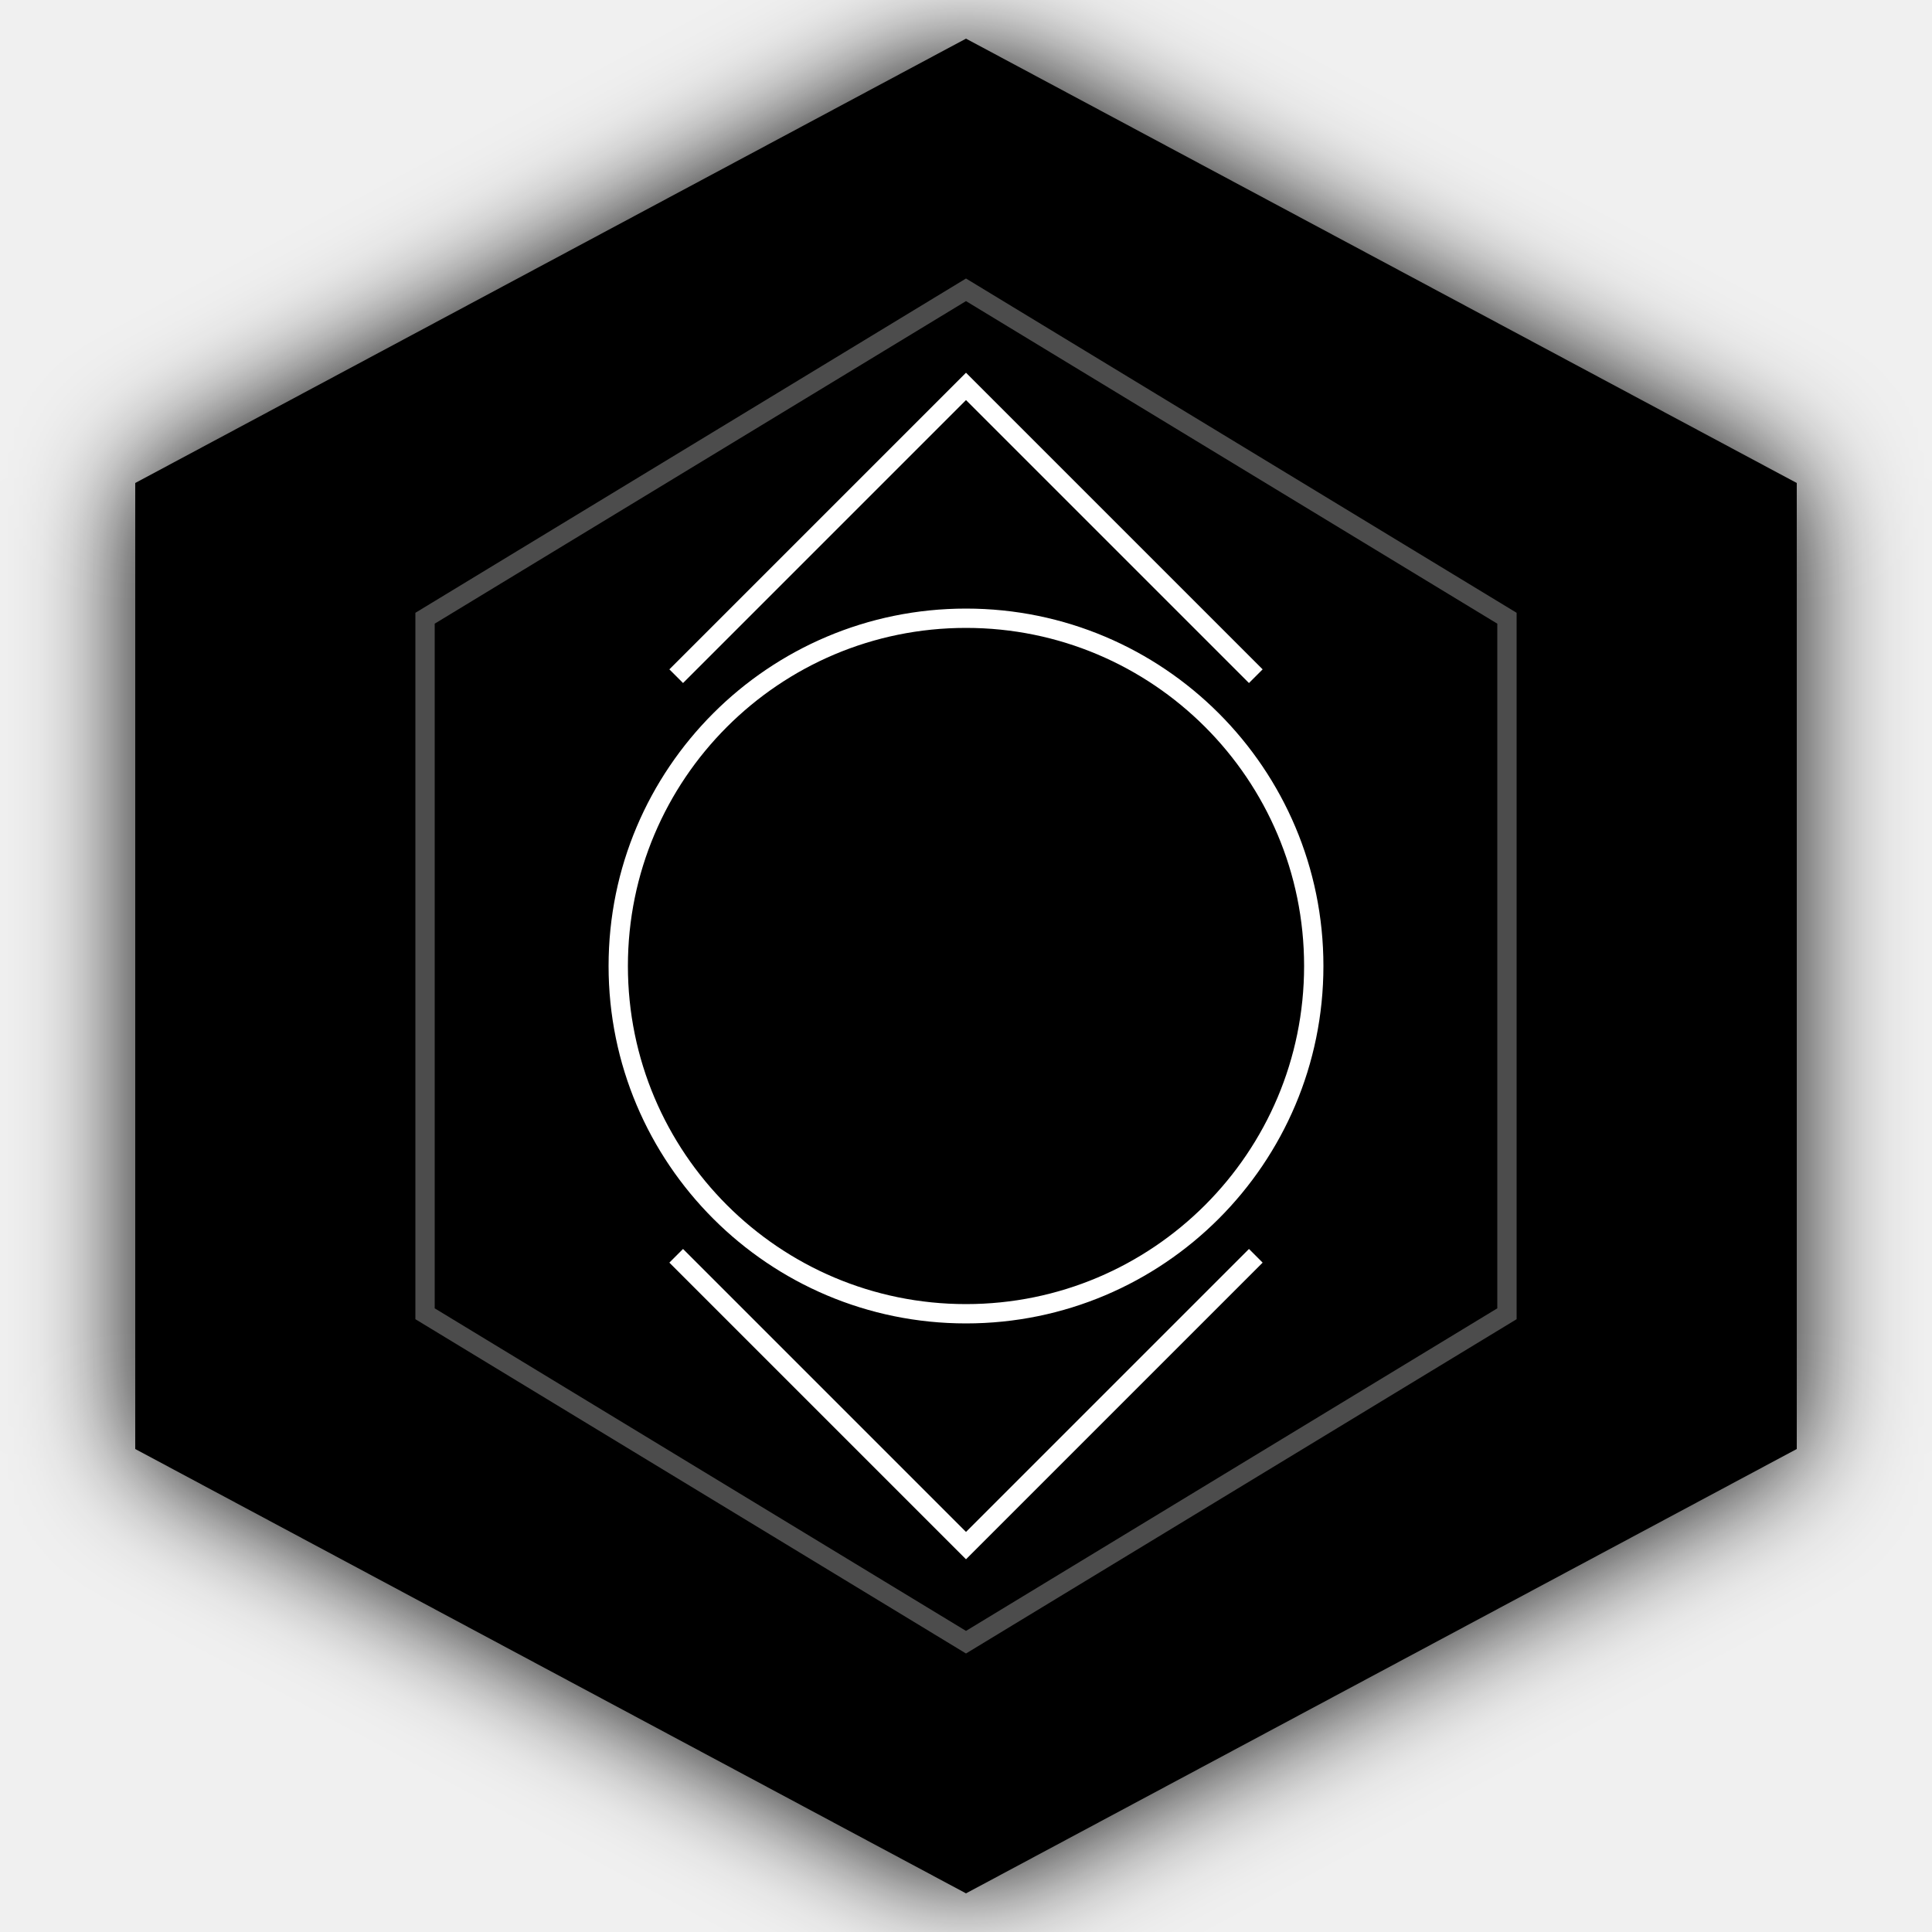
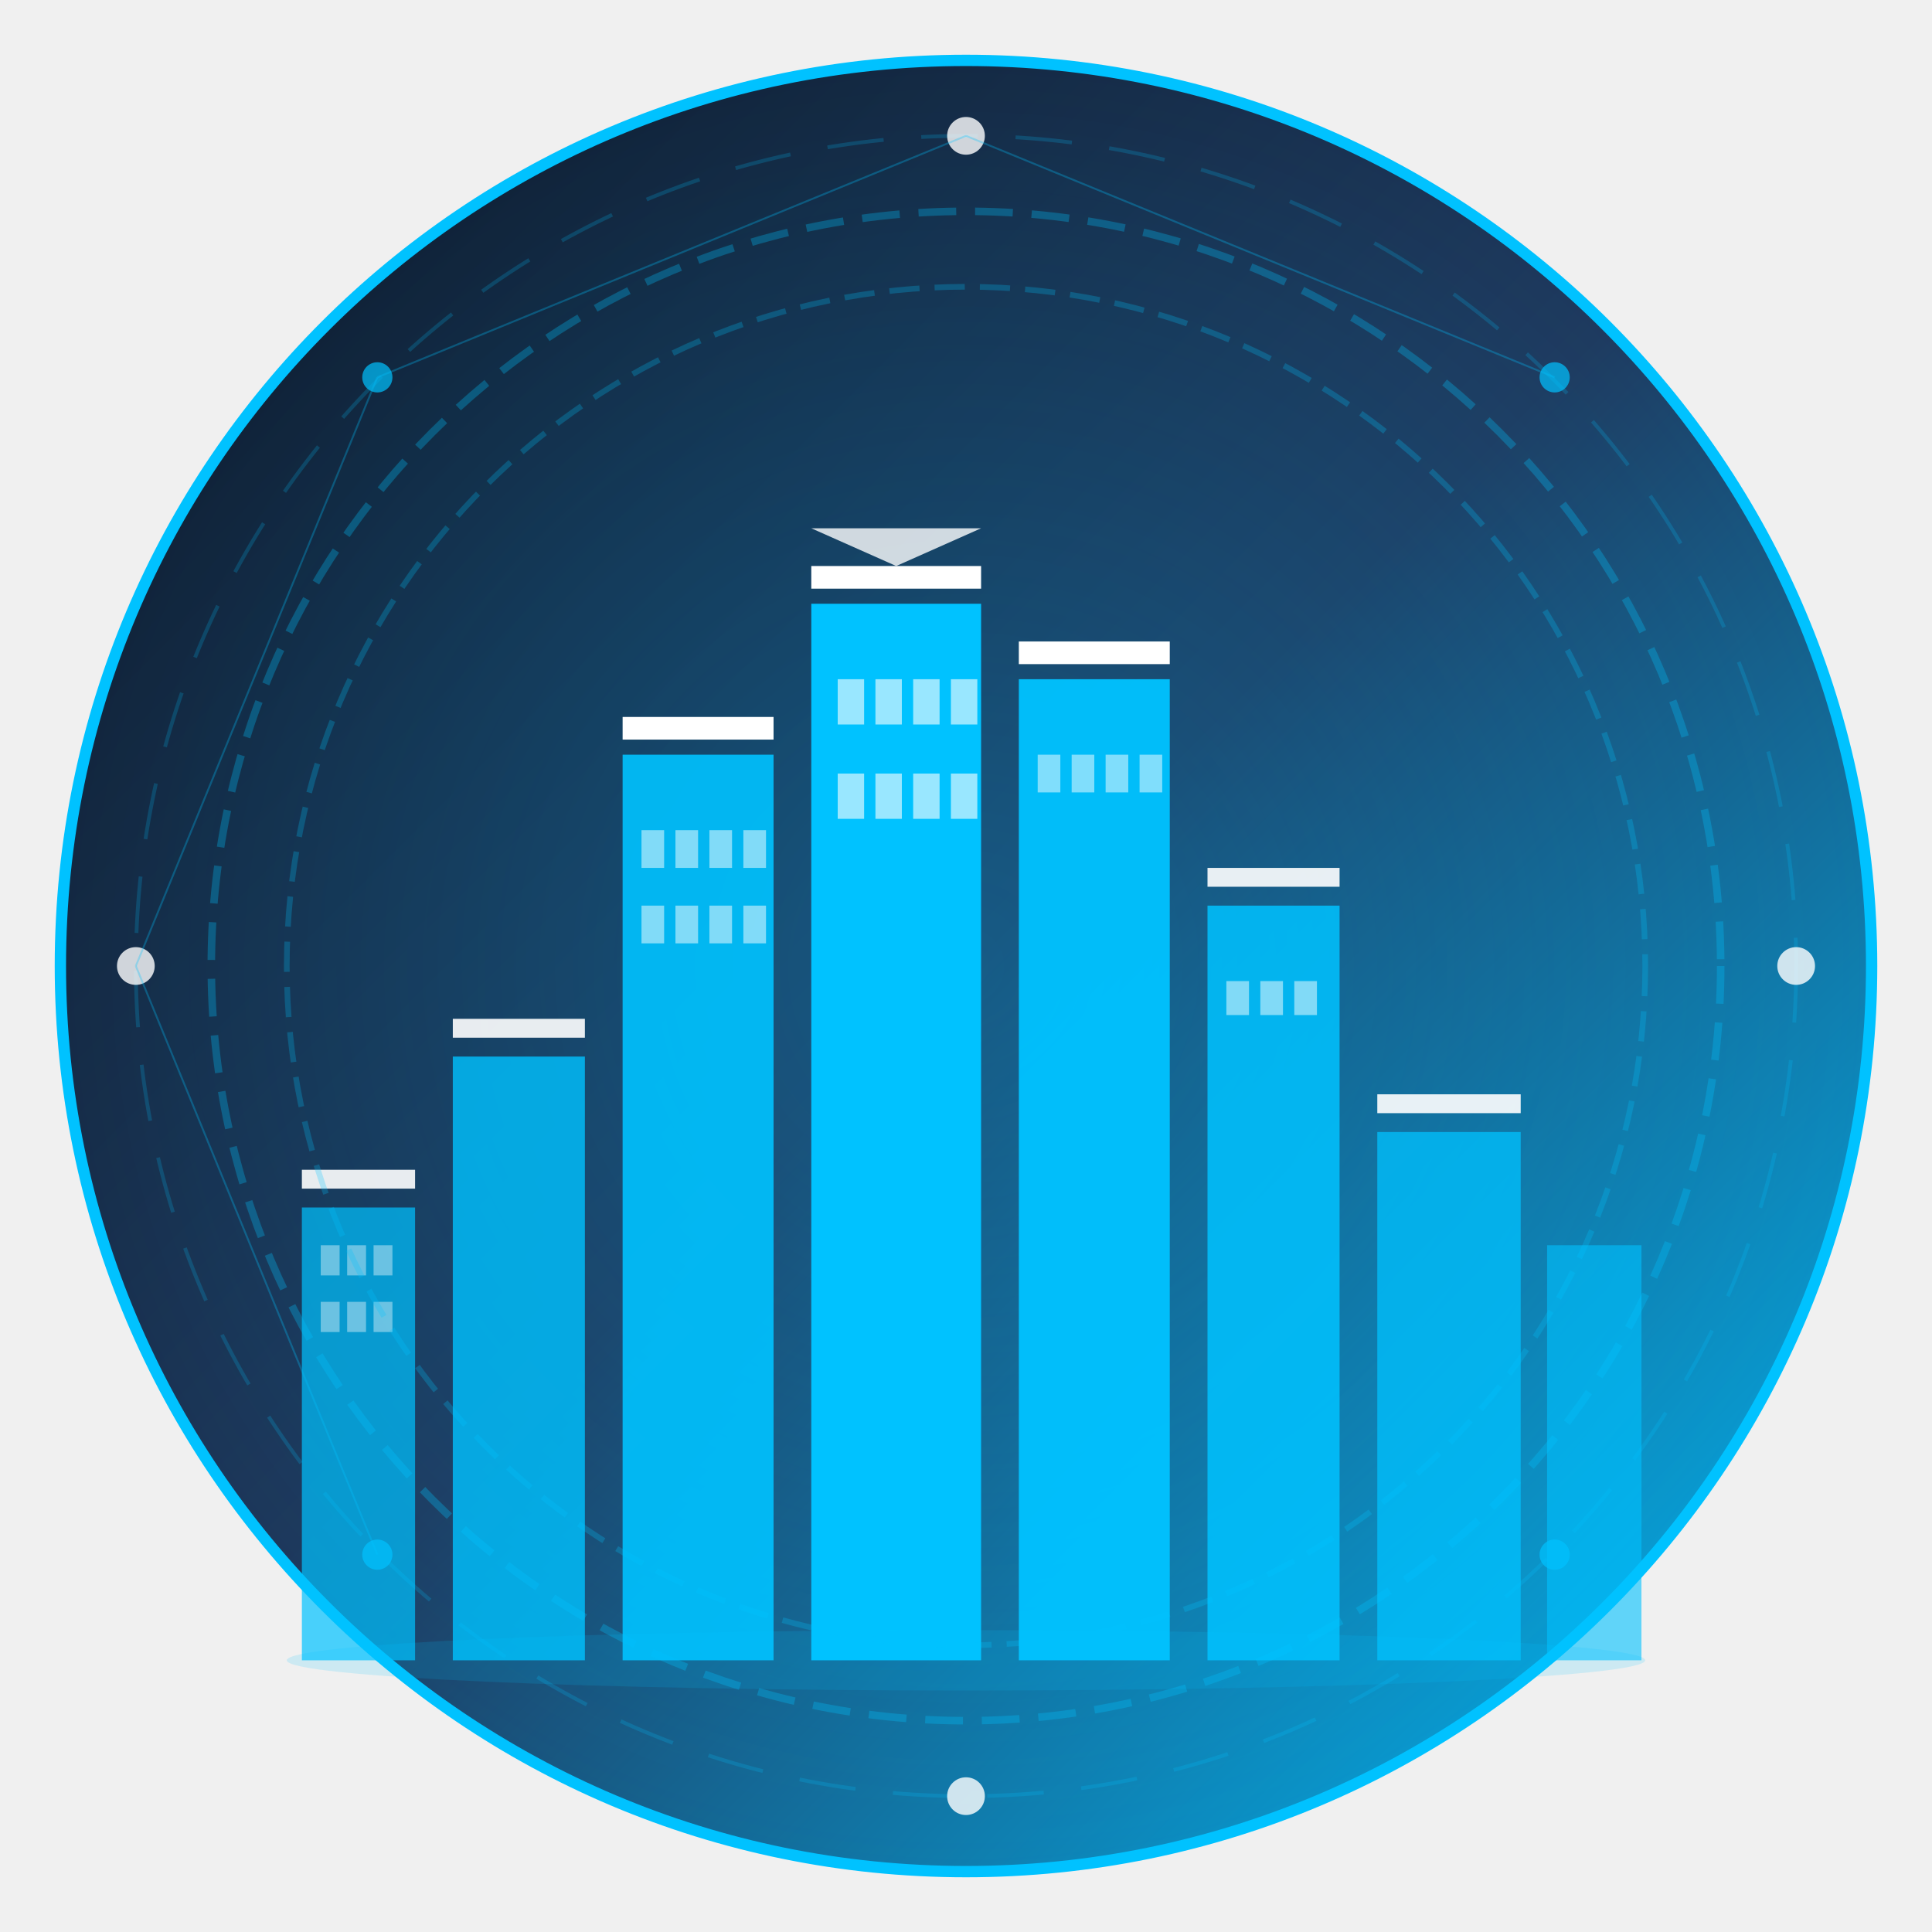
- <svg xmlns="http://www.w3.org/2000/svg" viewBox="0 0 100 100">
+ <svg xmlns="http://www.w3.org/2000/svg" width="512" height="512" viewBox="0 0 512 512">
  <defs>
-     <linearGradient id="brand-gradient" x1="0%" y1="0%" x2="100%" y2="100%">
-       <stop offset="0%" stopColor="#002D72" />
-       <stop offset="50%" stopColor="#0052CC" />
-       <stop offset="100%" stopColor="#00C2FF" />
+     <linearGradient id="cityGradient" x1="0%" y1="0%" x2="100%" y2="100%">
+       <stop offset="0%" style="stop-color:#0a1929;stop-opacity:1" />
+       <stop offset="50%" style="stop-color:#1e3a5f;stop-opacity:1" />
+       <stop offset="100%" style="stop-color:#00c2ff;stop-opacity:1" />
    </linearGradient>
-     <filter id="glow">
-       <feGaussianBlur stdDeviation="3" result="coloredBlur" />
-       <feMerge>
-         <feMergeNode in="coloredBlur" />
-         <feMergeNode in="SourceGraphic" />
-       </feMerge>
-     </filter>
+     <linearGradient id="glowGradient" x1="0%" y1="0%" x2="0%" y2="100%">
+       <stop offset="0%" style="stop-color:#00c2ff;stop-opacity:0.8" />
+       <stop offset="100%" style="stop-color:#0052cc;stop-opacity:0.3" />
+     </linearGradient>
+     <radialGradient id="centerGlow">
+       <stop offset="0%" style="stop-color:#00c2ff;stop-opacity:0.6" />
+       <stop offset="100%" style="stop-color:#00c2ff;stop-opacity:0" />
+     </radialGradient>
  </defs>
-   <polygon points="50,2 93,25 93,75 50,98 7,75 7,25" fill="url(#brand-gradient)" stroke="none" filter="url(#glow)" />
-   <polygon points="50,15 78,32 78,68 50,85 22,68 22,32" fill="none" stroke="rgba(255,255,255,0.3)" strokeWidth="2" />
-   <circle cx="50" cy="50" r="18" fill="none" stroke="white" strokeWidth="4" />
-   <path d="M35 35 L50 20 L65 35" stroke="white" strokeWidth="3" fill="none" strokeLinecap="round" strokeLinejoin="round" />
-   <path d="M35 65 L50 80 L65 65" stroke="white" strokeWidth="3" fill="none" strokeLinecap="round" strokeLinejoin="round" />
+   <circle cx="256" cy="256" r="240" fill="url(#cityGradient)" stroke="#00c2ff" stroke-width="3" />
+   <circle cx="256" cy="256" r="240" fill="url(#centerGlow)" opacity="0.4" />
+   <rect x="80" y="320" width="30" height="120" fill="#00c2ff" opacity="0.7" />
+   <rect x="80" y="310" width="30" height="5" fill="#ffffff" opacity="0.9" />
+   <rect x="120" y="280" width="35" height="160" fill="#00c2ff" opacity="0.8" />
+   <rect x="120" y="270" width="35" height="5" fill="#ffffff" opacity="0.9" />
+   <rect x="165" y="200" width="40" height="240" fill="#00c2ff" opacity="0.9" />
+   <rect x="165" y="190" width="40" height="6" fill="#ffffff" />
+   <rect x="215" y="160" width="45" height="280" fill="#00c2ff" />
+   <rect x="215" y="150" width="45" height="6" fill="#ffffff" />
+   <polygon points="237.5,150 215,140 260,140" fill="#ffffff" opacity="0.8" />
+   <rect x="270" y="180" width="40" height="260" fill="#00c2ff" opacity="0.95" />
+   <rect x="270" y="170" width="40" height="6" fill="#ffffff" />
+   <rect x="320" y="240" width="35" height="200" fill="#00c2ff" opacity="0.85" />
+   <rect x="320" y="230" width="35" height="5" fill="#ffffff" opacity="0.9" />
+   <rect x="365" y="300" width="38" height="140" fill="#00c2ff" opacity="0.75" />
+   <rect x="365" y="290" width="38" height="5" fill="#ffffff" opacity="0.9" />
+   <rect x="410" y="330" width="25" height="110" fill="#00c2ff" opacity="0.6" />
+   <rect x="85" y="330" width="5" height="8" fill="#ffffff" opacity="0.4" />
+   <rect x="92" y="330" width="5" height="8" fill="#ffffff" opacity="0.4" />
+   <rect x="99" y="330" width="5" height="8" fill="#ffffff" opacity="0.4" />
+   <rect x="85" y="345" width="5" height="8" fill="#ffffff" opacity="0.4" />
+   <rect x="92" y="345" width="5" height="8" fill="#ffffff" opacity="0.4" />
+   <rect x="99" y="345" width="5" height="8" fill="#ffffff" opacity="0.4" />
+   <rect x="170" y="220" width="6" height="10" fill="#ffffff" opacity="0.5" />
+   <rect x="179" y="220" width="6" height="10" fill="#ffffff" opacity="0.5" />
+   <rect x="188" y="220" width="6" height="10" fill="#ffffff" opacity="0.5" />
+   <rect x="197" y="220" width="6" height="10" fill="#ffffff" opacity="0.5" />
+   <rect x="170" y="240" width="6" height="10" fill="#ffffff" opacity="0.5" />
+   <rect x="179" y="240" width="6" height="10" fill="#ffffff" opacity="0.5" />
+   <rect x="188" y="240" width="6" height="10" fill="#ffffff" opacity="0.5" />
+   <rect x="197" y="240" width="6" height="10" fill="#ffffff" opacity="0.5" />
+   <rect x="222" y="180" width="7" height="12" fill="#ffffff" opacity="0.6" />
+   <rect x="232" y="180" width="7" height="12" fill="#ffffff" opacity="0.6" />
+   <rect x="242" y="180" width="7" height="12" fill="#ffffff" opacity="0.6" />
+   <rect x="252" y="180" width="7" height="12" fill="#ffffff" opacity="0.6" />
+   <rect x="222" y="205" width="7" height="12" fill="#ffffff" opacity="0.6" />
+   <rect x="232" y="205" width="7" height="12" fill="#ffffff" opacity="0.6" />
+   <rect x="242" y="205" width="7" height="12" fill="#ffffff" opacity="0.6" />
+   <rect x="252" y="205" width="7" height="12" fill="#ffffff" opacity="0.6" />
+   <rect x="275" y="200" width="6" height="10" fill="#ffffff" opacity="0.5" />
+   <rect x="284" y="200" width="6" height="10" fill="#ffffff" opacity="0.5" />
+   <rect x="293" y="200" width="6" height="10" fill="#ffffff" opacity="0.5" />
+   <rect x="302" y="200" width="6" height="10" fill="#ffffff" opacity="0.5" />
+   <rect x="325" y="260" width="6" height="9" fill="#ffffff" opacity="0.5" />
+   <rect x="334" y="260" width="6" height="9" fill="#ffffff" opacity="0.5" />
+   <rect x="343" y="260" width="6" height="9" fill="#ffffff" opacity="0.5" />
+   <circle cx="256" cy="256" r="200" fill="none" stroke="#00c2ff" stroke-width="2" opacity="0.3" stroke-dasharray="10 5" />
+   <circle cx="256" cy="256" r="180" fill="none" stroke="#00c2ff" stroke-width="1.5" opacity="0.25" stroke-dasharray="8 4" />
+   <circle cx="256" cy="256" r="220" fill="none" stroke="#00c2ff" stroke-width="1" opacity="0.2" stroke-dasharray="15 10" />
+   <circle cx="256" cy="36" r="5" fill="#ffffff" opacity="0.8" />
+   <circle cx="256" cy="476" r="5" fill="#ffffff" opacity="0.8" />
+   <circle cx="36" cy="256" r="5" fill="#ffffff" opacity="0.8" />
+   <circle cx="476" cy="256" r="5" fill="#ffffff" opacity="0.8" />
+   <circle cx="100" cy="100" r="4" fill="#00c2ff" opacity="0.7" />
+   <circle cx="412" cy="100" r="4" fill="#00c2ff" opacity="0.7" />
+   <circle cx="100" cy="412" r="4" fill="#00c2ff" opacity="0.7" />
+   <circle cx="412" cy="412" r="4" fill="#00c2ff" opacity="0.7" />
+   <line x1="256" y1="36" x2="100" y2="100" stroke="#00c2ff" stroke-width="0.5" opacity="0.3" />
+   <line x1="256" y1="36" x2="412" y2="100" stroke="#00c2ff" stroke-width="0.5" opacity="0.3" />
+   <line x1="36" y1="256" x2="100" y2="100" stroke="#00c2ff" stroke-width="0.5" opacity="0.3" />
+   <line x1="36" y1="256" x2="100" y2="412" stroke="#00c2ff" stroke-width="0.5" opacity="0.3" />
+   <ellipse cx="256" cy="440" rx="180" ry="8" fill="#00c2ff" opacity="0.15" />
</svg>
